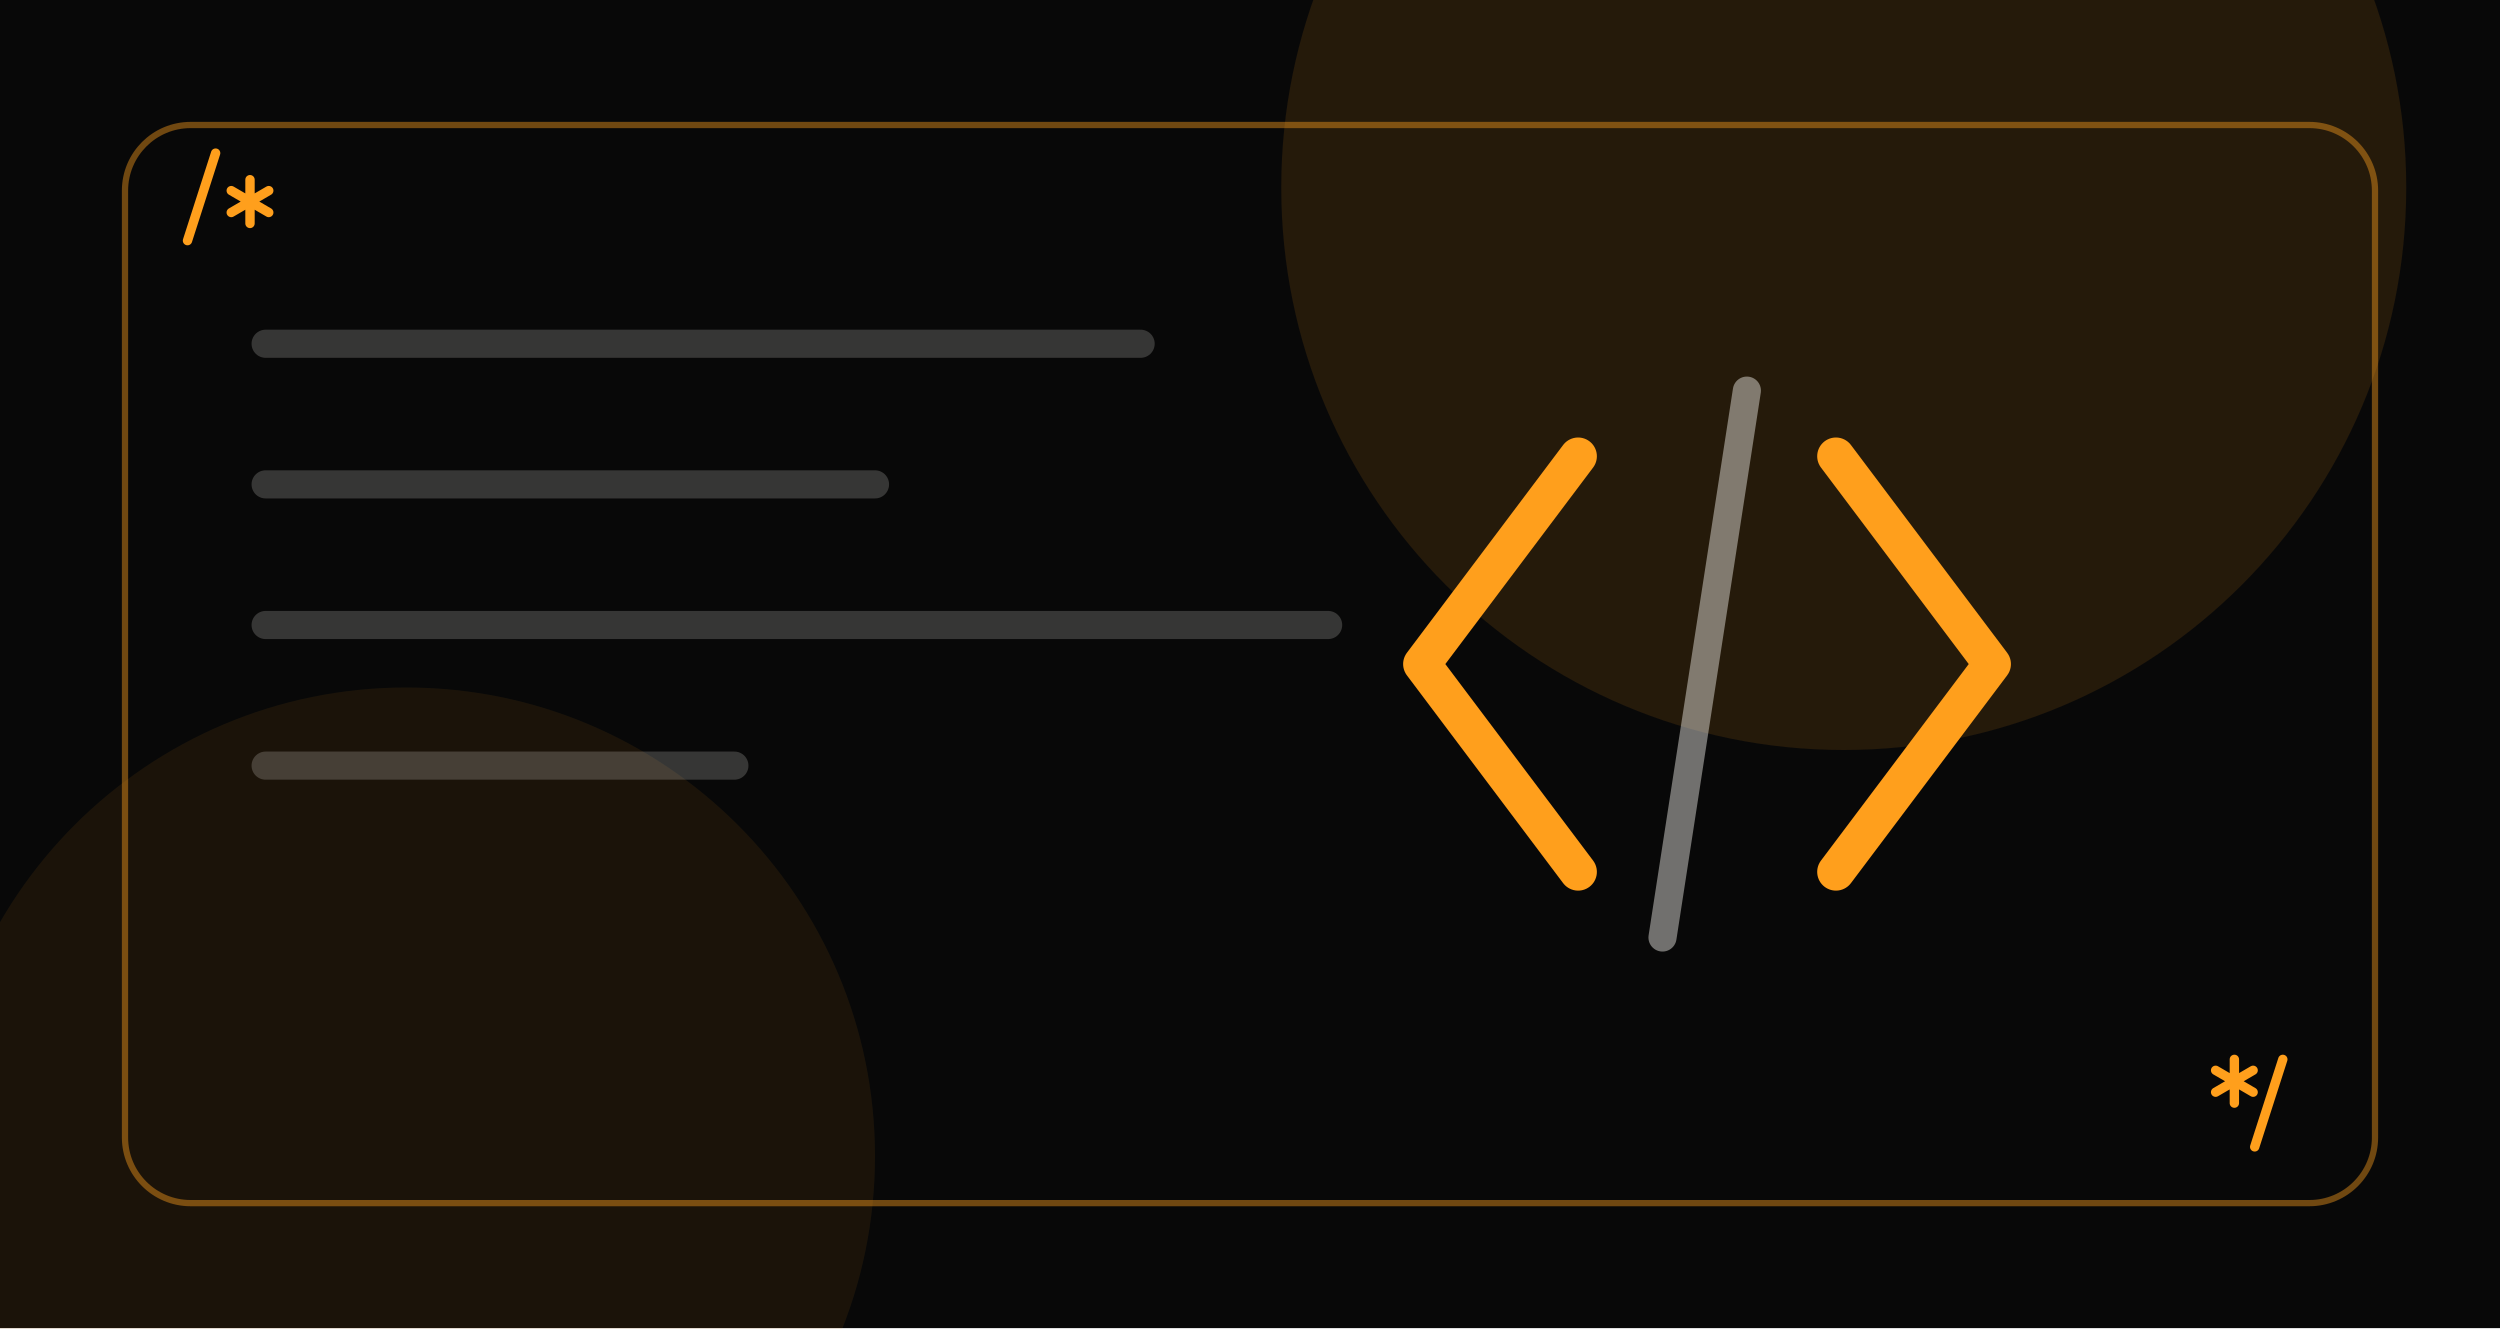
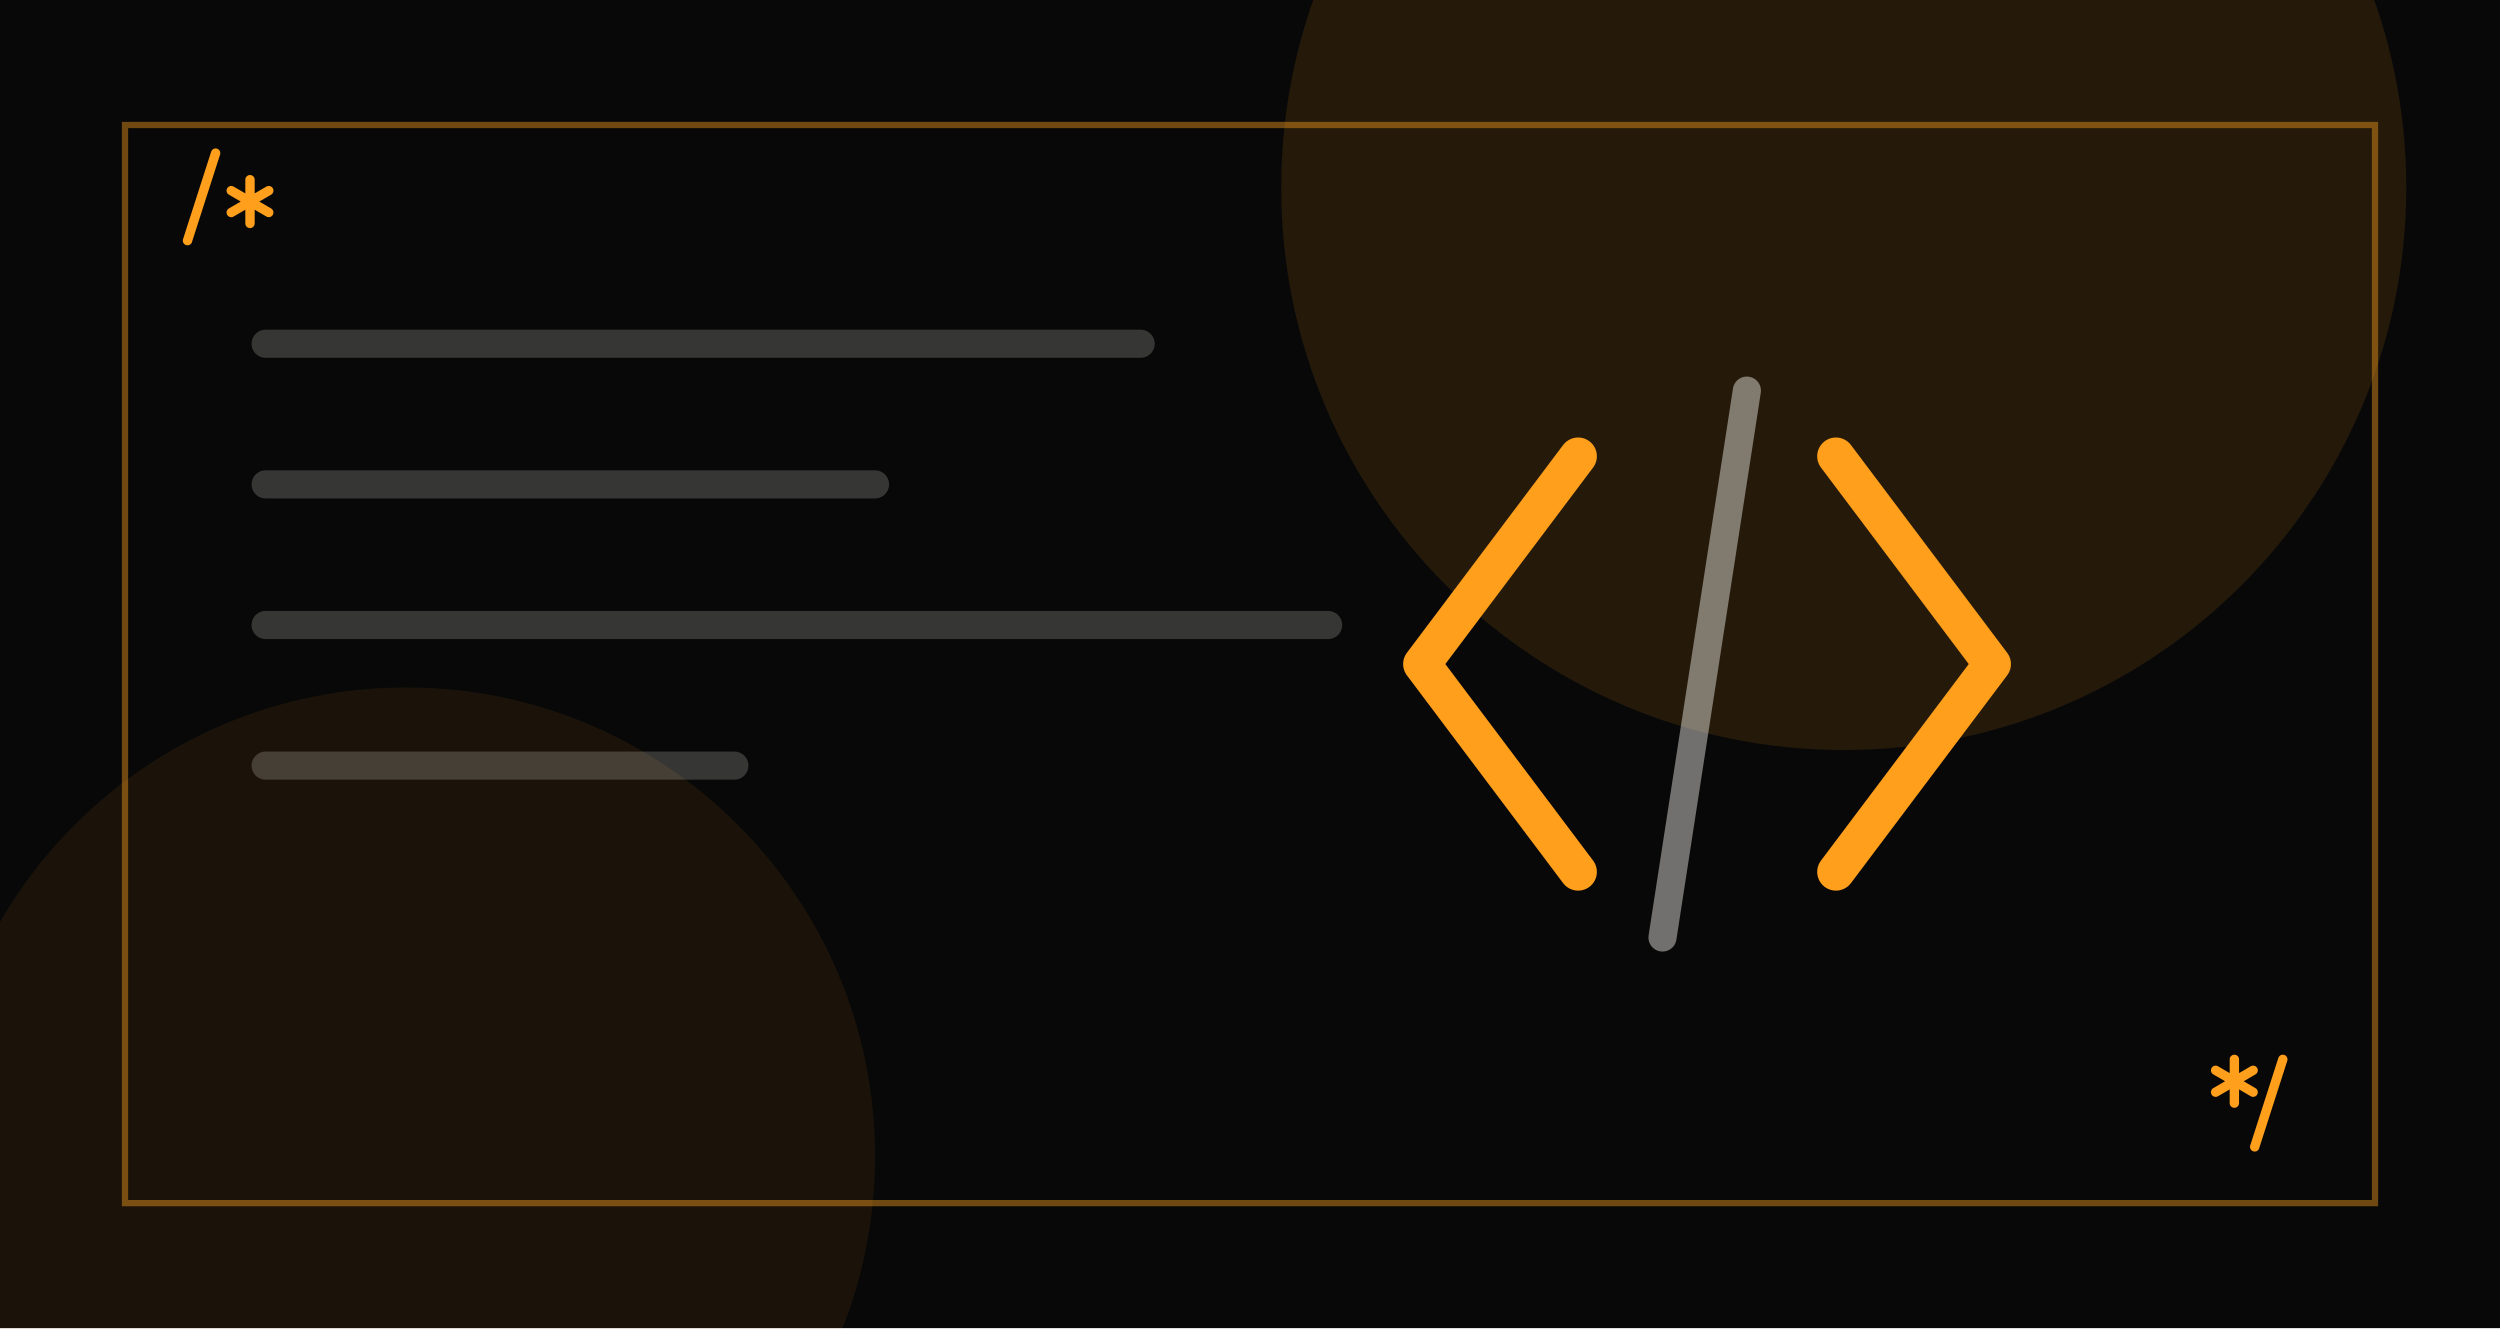
<svg xmlns="http://www.w3.org/2000/svg" viewBox="0 0 1600 850" role="img" aria-labelledby="title desc">
  <rect width="1600" height="850" fill="#080808" />
  <circle cx="1180" cy="120" r="360" fill="#ff9f1c" opacity="0.12" />
  <circle cx="260" cy="740" r="300" fill="#ff9f1c" opacity="0.08" />
  <path d="M170 220h560M170 310h390M170 400h680M170 490h300" stroke="#f2f0ea" stroke-width="18" stroke-linecap="round" opacity="0.2" />
  <path d="M1010 292 910 425l100 133M1175 292l100 133-100 133" fill="none" stroke="#ff9f1c" stroke-width="24" stroke-linecap="round" stroke-linejoin="round" />
  <path d="M1118 250 1064 600" stroke="#f2f0ea" stroke-width="18" stroke-linecap="round" opacity="0.45" />
-   <rect x="80" y="80" width="1440" height="690" rx="42" fill="none" stroke="#ff9f1c" stroke-width="4" opacity="0.42" />
+   <rect x="80" y="80" width="1440" height="690" fill="none" stroke="#ff9f1c" stroke-width="4" opacity="0.42" />
  <path d="m120 154 18-56m22 17v28m-12-21 24 14m0-14-24 14" fill="none" stroke="#ff9f1c" stroke-width="6" stroke-linecap="round" />
  <path d="m1418 685 24 14m0-14-24 14m12-21v28m31-28-18 56" fill="none" stroke="#ff9f1c" stroke-width="6" stroke-linecap="round" />
</svg>
